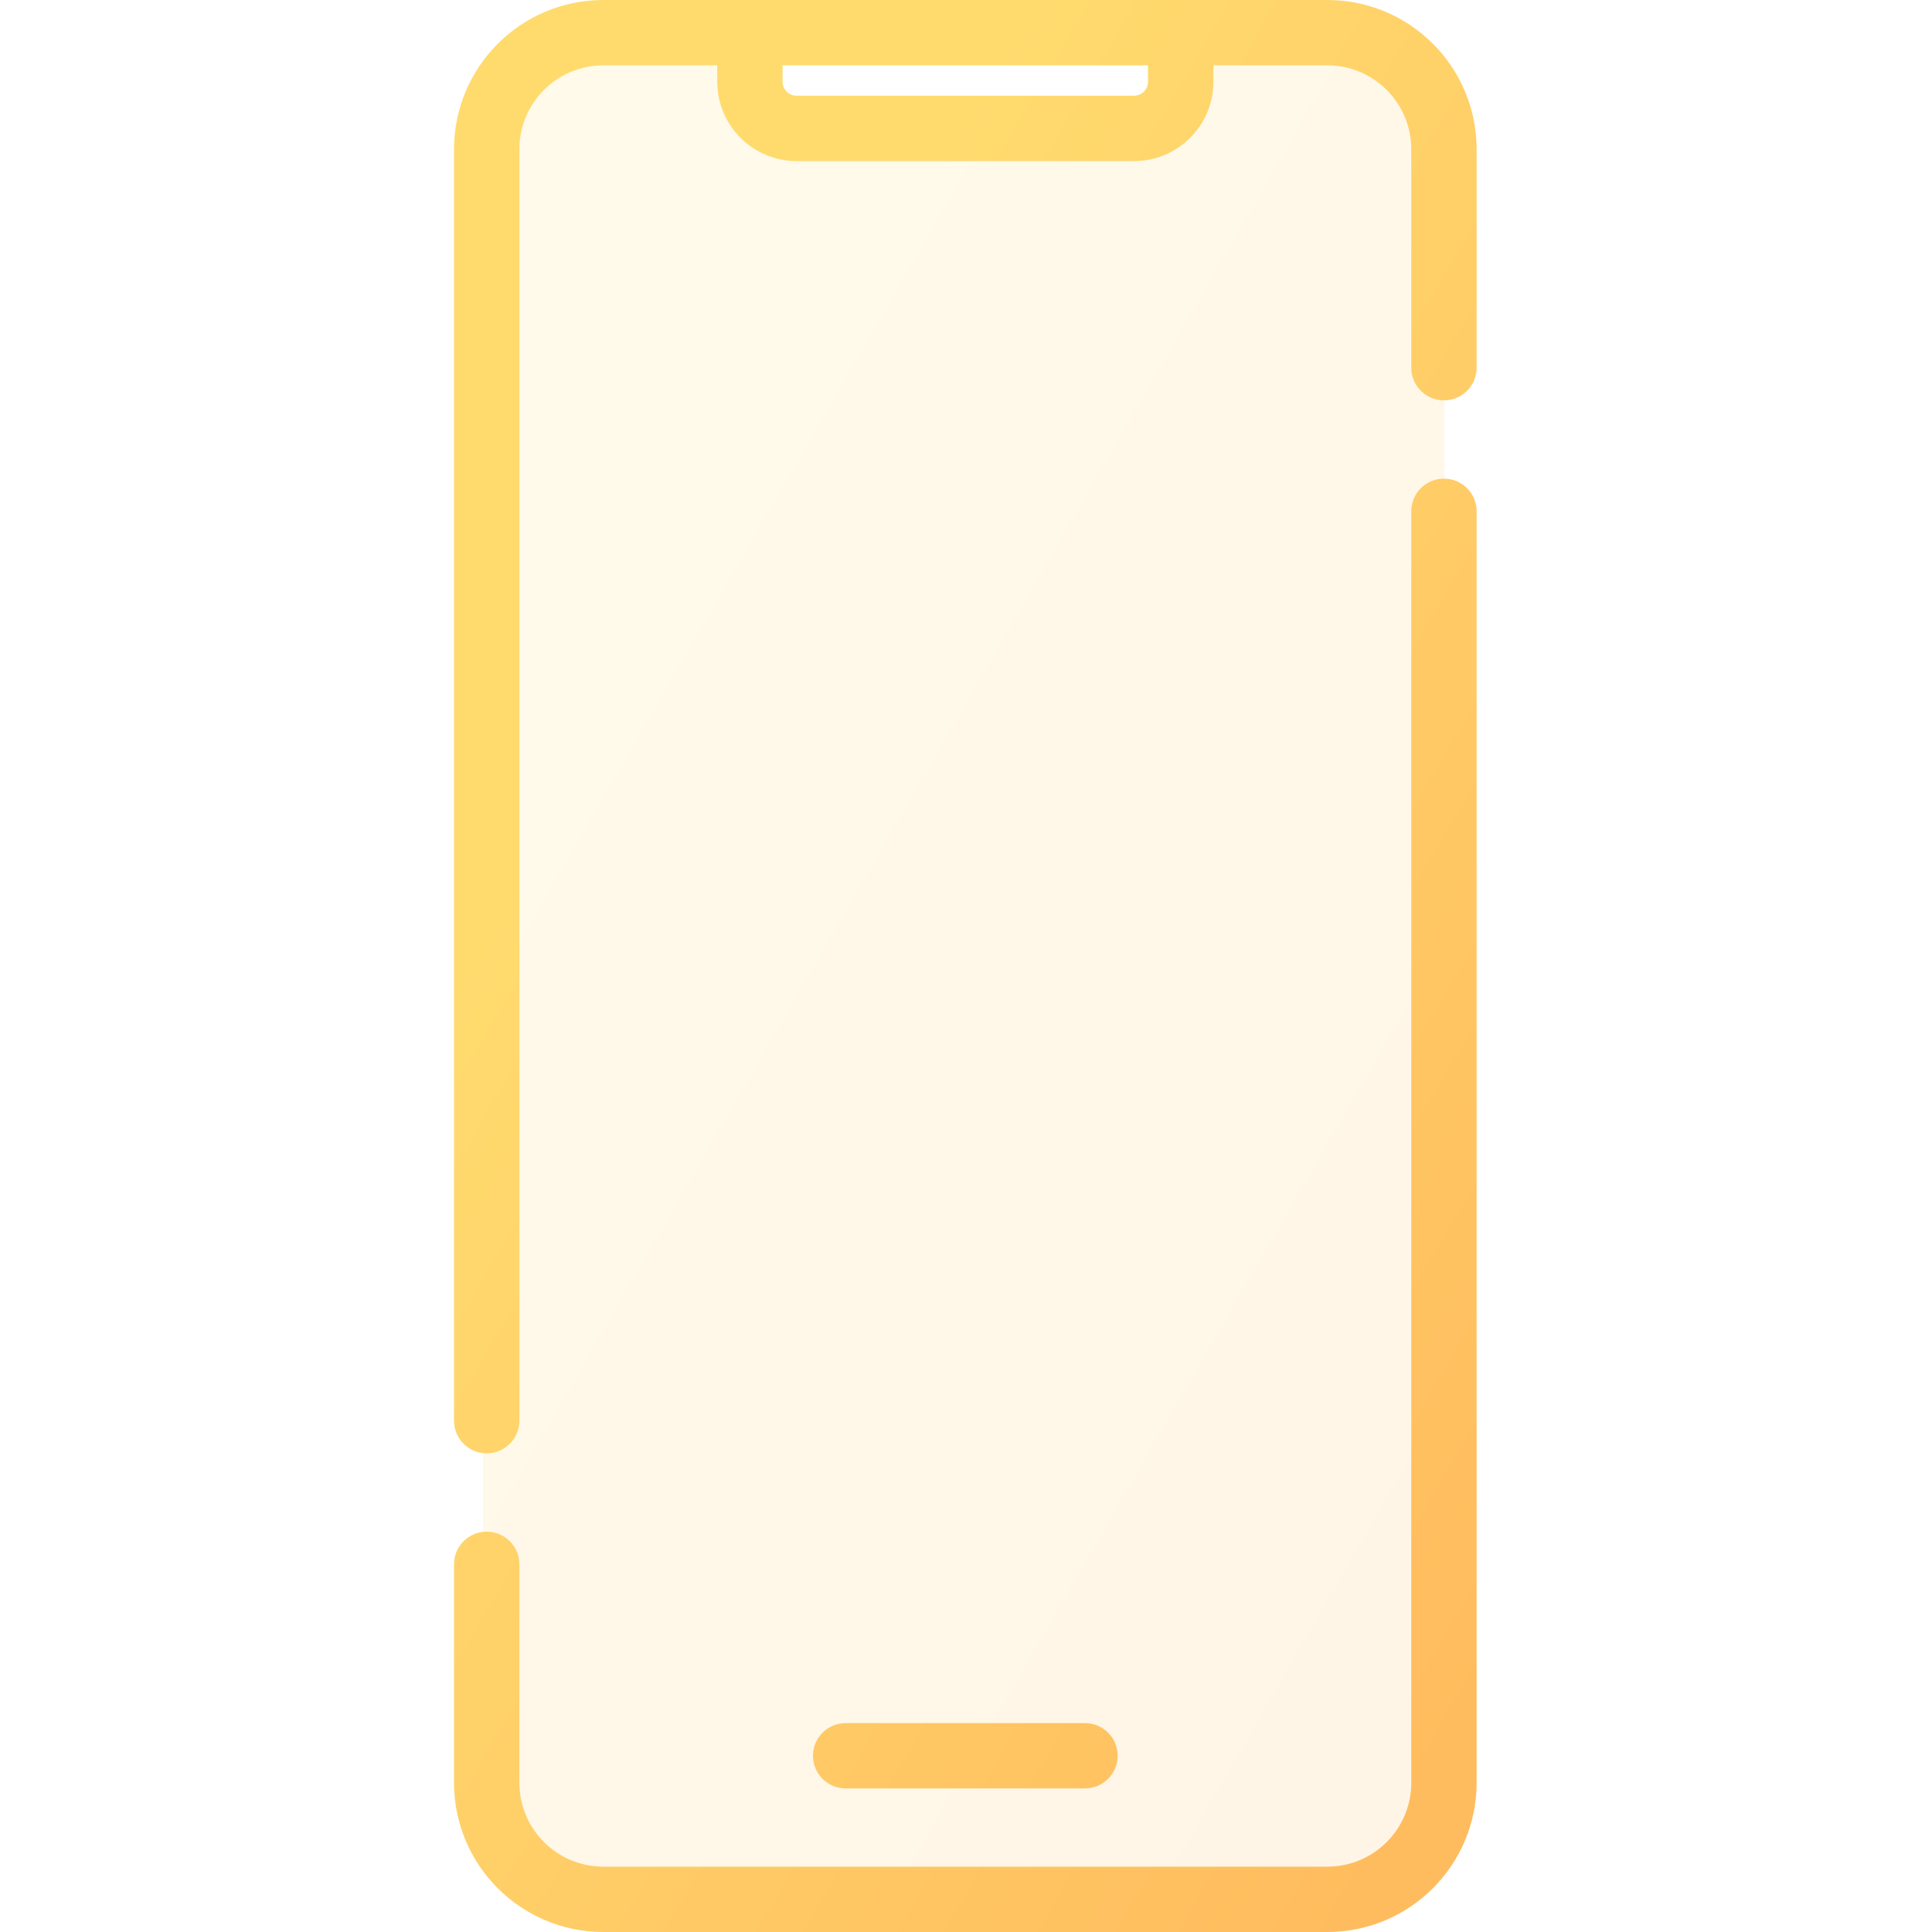
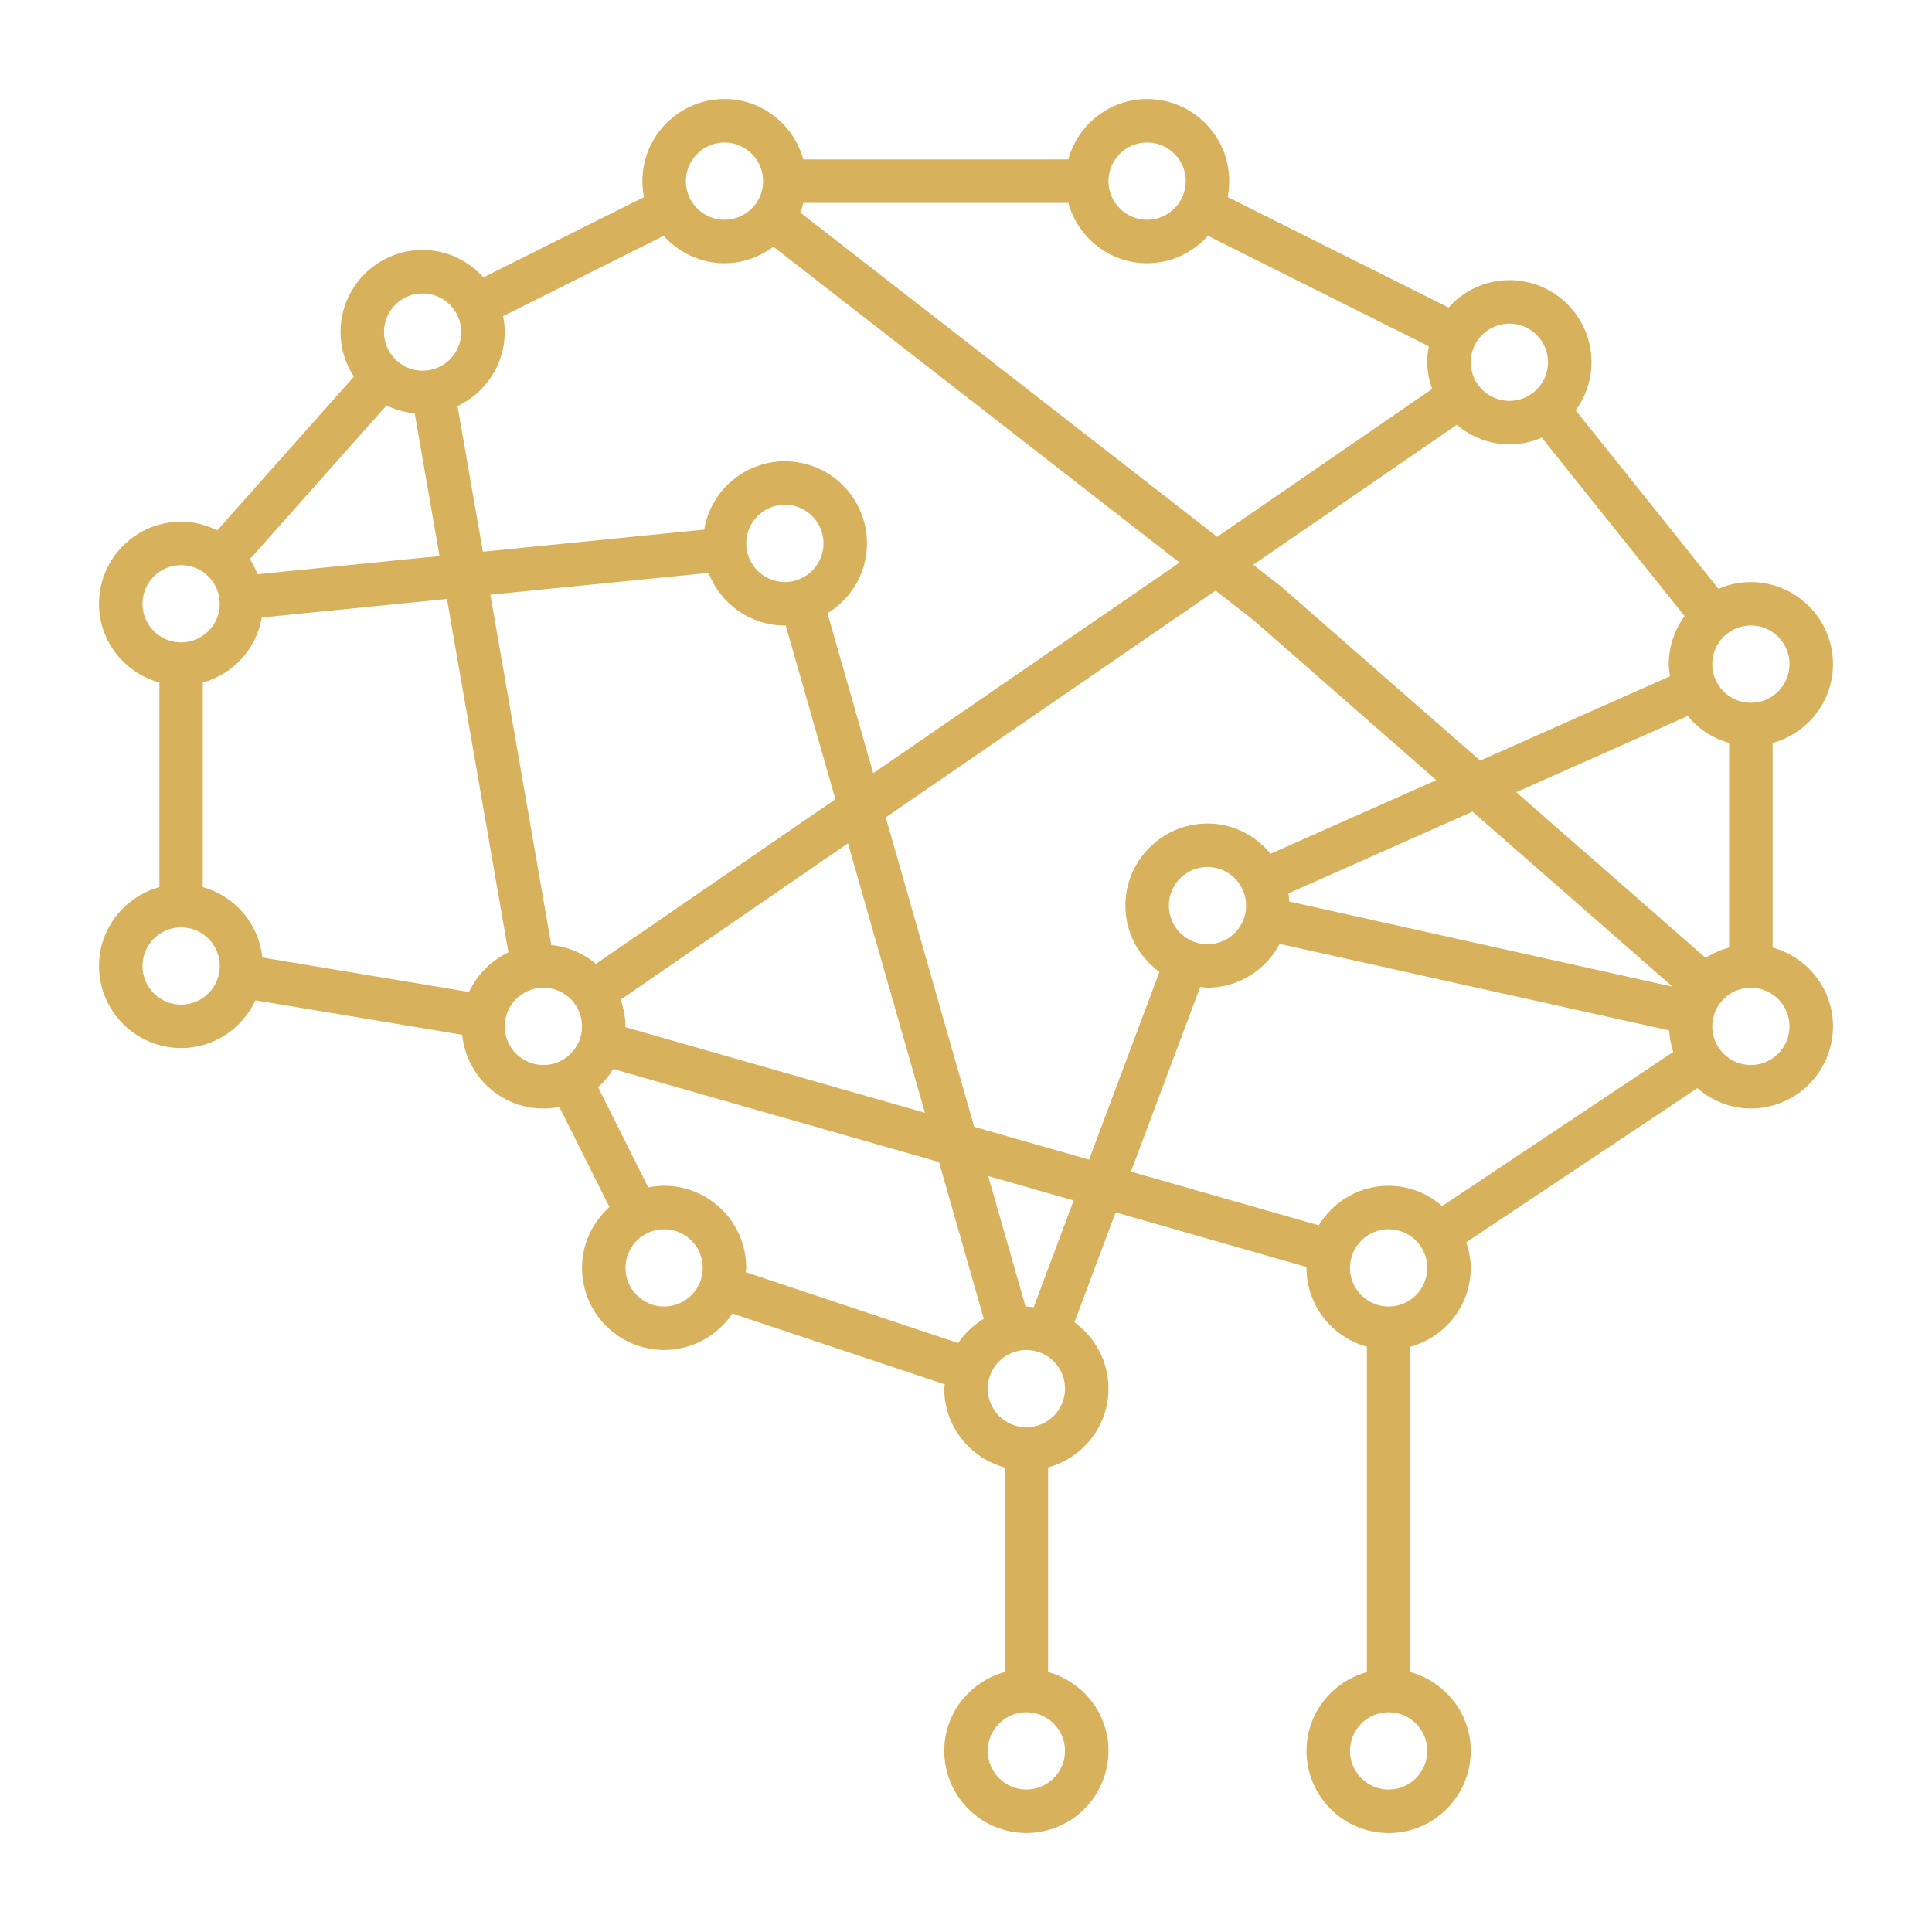
- <svg xmlns="http://www.w3.org/2000/svg" width="40" height="40" viewBox="0 0 22 40" fill="none">
-   <path opacity="0.15" fill-rule="evenodd" clip-rule="evenodd" d="M3 1C1.895 1 1 1.895 1 3V37C1 38.105 1.895 39 3 39H18.9C20.005 39 20.9 38.105 20.9 37V3C20.9 1.895 20.005 1 18.9 1H15.663V2H6.237V1H3Z" fill="url(#paint0_linear)" />
-   <path d="M8.509 35.675C8.135 35.675 7.832 35.977 7.832 36.351C7.832 36.724 8.135 37.027 8.509 37.027V35.675ZM13.463 37.027C13.837 37.027 14.14 36.724 14.14 36.351C14.14 35.977 13.837 35.675 13.463 35.675V37.027ZM0.4 29.414C0.4 29.788 0.703 30.09 1.076 30.09C1.45 30.09 1.753 29.788 1.753 29.414H0.4ZM1.753 32.387C1.753 32.013 1.45 31.711 1.076 31.711C0.703 31.711 0.4 32.013 0.4 32.387H1.753ZM20.219 7.613C20.219 7.987 20.522 8.289 20.895 8.289C21.269 8.289 21.572 7.987 21.572 7.613H20.219ZM21.572 10.586C21.572 10.212 21.269 9.91 20.895 9.91C20.522 9.91 20.219 10.212 20.219 10.586H21.572ZM18.48 38.647H3.492V40H18.48V38.647ZM3.492 1.353H6.527V0H3.492V1.353ZM5.85 1.692H7.203V0.676H5.85V1.692ZM7.493 3.335H14.479V1.982H7.493V3.335ZM6.527 1.353H15.445V0H6.527V1.353ZM15.445 1.353H18.48V0H15.445V1.353ZM16.122 1.692V0.676H14.769V1.692H16.122ZM8.509 37.027H13.463V35.675H8.509V37.027ZM1.753 29.414V3.092H0.4V29.414H1.753ZM1.753 36.908V32.387H0.4V36.908H1.753ZM20.219 3.092V7.613H21.572V3.092H20.219ZM20.219 10.586V36.908H21.572V10.586H20.219ZM14.479 3.335C15.386 3.335 16.122 2.599 16.122 1.692H14.769C14.769 1.852 14.639 1.982 14.479 1.982V3.335ZM3.492 38.647C2.531 38.647 1.753 37.869 1.753 36.908H0.4C0.4 38.616 1.784 40 3.492 40V38.647ZM18.48 40C20.188 40 21.572 38.616 21.572 36.908H20.219C20.219 37.869 19.441 38.647 18.48 38.647V40ZM18.48 1.353C19.441 1.353 20.219 2.131 20.219 3.092H21.572C21.572 1.384 20.188 0 18.48 0V1.353ZM5.85 1.692C5.85 2.599 6.586 3.335 7.493 3.335V1.982C7.333 1.982 7.203 1.852 7.203 1.692H5.85ZM3.492 0C1.784 0 0.4 1.384 0.4 3.092H1.753C1.753 2.131 2.531 1.353 3.492 1.353V0Z" fill="url(#paint1_linear)" />
-   <defs>
-     <linearGradient id="paint0_linear" x1="2.128" y1="1" x2="30.702" y2="17.524" gradientUnits="userSpaceOnUse">
-       <stop offset="0.259" stop-color="#FFDB6E" />
-       <stop offset="1" stop-color="#FFBC5E" />
-     </linearGradient>
-     <linearGradient id="paint1_linear" x1="1.6" y1="8.08974e-07" x2="31.837" y2="17.673" gradientUnits="userSpaceOnUse">
-       <stop offset="0.259" stop-color="#FFDB6E" />
-       <stop offset="1" stop-color="#FFBC5E" />
-     </linearGradient>
-   </defs>
+ <svg xmlns="http://www.w3.org/2000/svg" fill="#d7b15c" version="1.1" id="Layer_1" viewBox="0 0 32 32" xml:space="preserve" width="800px" height="800px">
+   <g id="SVGRepo_bgCarrier" stroke-width="0" />
+   <g id="SVGRepo_tracerCarrier" stroke-linecap="round" stroke-linejoin="round" />
+   <g id="SVGRepo_iconCarrier">
+     <path id="machine--learning--03_1_" d="M29.36,15.695v-3.389c0.575-0.159,1-0.681,1-1.305c0-0.75-0.61-1.36-1.36-1.36 c-0.191,0-0.372,0.04-0.537,0.111l-2.365-2.956C26.261,6.572,26.36,6.298,26.36,6c0-0.75-0.61-1.36-1.36-1.36 c-0.401,0-0.758,0.177-1.007,0.454l-3.659-1.83C20.351,3.179,20.36,3.091,20.36,3c0-0.75-0.61-1.36-1.36-1.36 c-0.625,0-1.147,0.425-1.306,1h-4.389c-0.159-0.575-0.681-1-1.305-1c-0.75,0-1.36,0.61-1.36,1.36c0,0.091,0.01,0.179,0.027,0.264 l-2.66,1.33C7.758,4.318,7.401,4.14,7,4.14c-0.75,0-1.36,0.61-1.36,1.36c0,0.273,0.082,0.526,0.221,0.739L3.598,8.785 C3.417,8.695,3.216,8.64,3,8.64c-0.75,0-1.36,0.61-1.36,1.36c0,0.625,0.425,1.146,1,1.305v3.389c-0.575,0.159-1,0.681-1,1.305 c0,0.75,0.61,1.36,1.36,1.36c0.546,0,1.014-0.325,1.231-0.791l3.424,0.571C7.726,17.824,8.298,18.36,9,18.36 c0.091,0,0.179-0.01,0.264-0.027l0.83,1.659C9.818,20.242,9.64,20.599,9.64,21c0,0.75,0.61,1.36,1.36,1.36 c0.47,0,0.885-0.24,1.13-0.604l3.518,1.173C15.646,22.953,15.64,22.976,15.64,23c0,0.625,0.425,1.147,1,1.306v3.388 c-0.575,0.159-1,0.681-1,1.306c0,0.75,0.61,1.36,1.36,1.36s1.36-0.61,1.36-1.36c0-0.624-0.425-1.147-1-1.306v-3.389 c0.575-0.159,1-0.681,1-1.306c0-0.452-0.224-0.85-0.564-1.098l0.682-1.82l3.163,0.904c0,0.005-0.001,0.01-0.001,0.015 c0,0.624,0.425,1.147,1,1.306v5.389c-0.575,0.159-1,0.681-1,1.306c0,0.75,0.61,1.36,1.36,1.36s1.36-0.61,1.36-1.36 c0-0.624-0.425-1.147-1-1.306v-5.389c0.575-0.159,1-0.681,1-1.306c0-0.149-0.03-0.29-0.074-0.424l3.828-2.553 C28.353,18.231,28.66,18.36,29,18.36c0.75,0,1.36-0.61,1.36-1.36C30.36,16.376,29.935,15.854,29.36,15.695z M21.354,14.932 c-0.002-0.045-0.007-0.09-0.014-0.134l3.049-1.355l3.313,2.899L21.354,14.932z M20,15.64c-0.353,0-0.64-0.287-0.64-0.64 s0.287-0.64,0.64-0.64s0.64,0.287,0.64,0.64S20.353,15.64,20,15.64z M20,13.64c-0.75,0-1.36,0.61-1.36,1.36 c0,0.452,0.224,0.85,0.564,1.097l-1.166,3.11l-1.902-0.543l-1.465-5.126l5.463-3.756l0.628,0.489l3.028,2.65l-2.745,1.22 C20.796,13.838,20.423,13.64,20,13.64z M9.131,15.653L8.122,9.85l3.612-0.361V9.485C11.93,9.995,12.421,10.36,13,10.36 c0.005,0,0.009-0.001,0.014-0.001l0.823,2.879l-3.966,2.726C9.666,15.792,9.412,15.681,9.131,15.653z M13,9.64 c-0.353,0-0.64-0.287-0.64-0.64S12.647,8.36,13,8.36S13.64,8.647,13.64,9S13.353,9.64,13,9.64z M10.28,16.557l3.765-2.589 l1.275,4.463l-4.962-1.418c0-0.005,0.001-0.009,0.001-0.014C10.36,16.844,10.328,16.697,10.28,16.557z M24.129,7.036 C24.366,7.235,24.667,7.36,25,7.36c0.191,0,0.372-0.04,0.537-0.111l2.365,2.955C27.739,10.428,27.64,10.702,27.64,11 c0,0.069,0.01,0.135,0.02,0.201l-3.144,1.397l-3.295-2.883l-0.464-0.361L24.129,7.036z M28.251,15.866l-3.138-2.745l2.841-1.262 c0.176,0.213,0.412,0.371,0.686,0.446v3.389C28.501,15.733,28.369,15.789,28.251,15.866z M29.64,11c0,0.353-0.287,0.64-0.64,0.64 s-0.64-0.287-0.64-0.64s0.287-0.64,0.64-0.64S29.64,10.647,29.64,11z M25,5.36c0.353,0,0.64,0.287,0.64,0.64S25.353,6.64,25,6.64 S24.36,6.353,24.36,6S24.647,5.36,25,5.36z M19,2.36c0.353,0,0.64,0.287,0.64,0.64S19.353,3.64,19,3.64S18.36,3.353,18.36,3 S18.647,2.36,19,2.36z M19,4.36c0.401,0,0.758-0.177,1.007-0.454l3.659,1.83C23.649,5.821,23.64,5.909,23.64,6 c0,0.156,0.032,0.303,0.08,0.443l-3.56,2.448l-6.904-5.37c0.021-0.051,0.035-0.106,0.05-0.161h4.389 C17.853,3.935,18.375,4.36,19,4.36z M12,2.36c0.353,0,0.64,0.287,0.64,0.64S12.353,3.64,12,3.64S11.36,3.353,11.36,3 S11.647,2.36,12,2.36z M10.993,3.906C11.242,4.182,11.599,4.36,12,4.36c0.304,0,0.583-0.104,0.81-0.274l6.728,5.232l-5.075,3.489 l-0.757-2.65C14.096,9.918,14.36,9.491,14.36,9c0-0.75-0.61-1.36-1.36-1.36c-0.673,0-1.229,0.492-1.337,1.135V8.772L7.998,9.138 l-0.42-2.412C8.039,6.508,8.36,6.042,8.36,5.5c0-0.091-0.01-0.179-0.027-0.264L10.993,3.906z M4.265,9.511 C4.231,9.423,4.19,9.339,4.139,9.261l2.263-2.546c0.143,0.071,0.3,0.115,0.467,0.132L7.28,9.21L4.265,9.511z M7,4.86 c0.353,0,0.64,0.287,0.64,0.64S7.353,6.14,7,6.14S6.36,5.853,6.36,5.5S6.647,4.86,7,4.86z M2.36,10c0-0.353,0.287-0.64,0.64-0.64 S3.64,9.647,3.64,10S3.353,10.64,3,10.64S2.36,10.353,2.36,10z M3,16.64c-0.353,0-0.64-0.287-0.64-0.64S2.647,15.36,3,15.36 S3.64,15.647,3.64,16C3.64,16.353,3.353,16.64,3,16.64z M7.769,16.43l-3.424-0.571c-0.059-0.561-0.455-1.018-0.986-1.165v-3.389 c0.503-0.139,0.888-0.556,0.977-1.077l3.067-0.307l1.018,5.853C8.135,15.91,7.904,16.142,7.769,16.43z M8.36,17 c0-0.353,0.287-0.64,0.64-0.64S9.64,16.647,9.64,17S9.353,17.64,9,17.64S8.36,17.353,8.36,17z M11,21.64 c-0.353,0-0.64-0.287-0.64-0.64s0.287-0.64,0.64-0.64s0.64,0.287,0.64,0.64S11.353,21.64,11,21.64z M12.353,21.071 c0.001-0.024,0.007-0.047,0.007-0.071c0-0.75-0.61-1.36-1.36-1.36c-0.091,0-0.179,0.01-0.264,0.027l-0.83-1.659 c0.098-0.088,0.182-0.189,0.251-0.302l5.396,1.541l0.742,2.596c-0.168,0.103-0.315,0.238-0.425,0.402L12.353,21.071z M17.64,29 c0,0.353-0.287,0.64-0.64,0.64c-0.353,0-0.64-0.287-0.64-0.64s0.287-0.64,0.64-0.64C17.353,28.36,17.64,28.647,17.64,29z M17,23.64 c-0.353,0-0.64-0.287-0.64-0.64s0.287-0.64,0.64-0.64c0.353,0,0.64,0.287,0.64,0.64S17.353,23.64,17,23.64z M17.121,21.652 C17.08,21.648,17.041,21.64,17,21.64c-0.005,0-0.009,0.001-0.014,0.001l-0.618-2.162l1.416,0.404L17.121,21.652z M18.732,19.406 l1.147-3.059c0.041,0.004,0.08,0.012,0.121,0.012c0.519,0,0.967-0.296,1.196-0.725l6.451,1.433c0.006,0.124,0.03,0.243,0.068,0.356 l-3.828,2.553C23.647,19.769,23.34,19.64,23,19.64c-0.491,0-0.918,0.264-1.158,0.655L18.732,19.406z M23.64,29 c0,0.353-0.287,0.64-0.64,0.64s-0.64-0.287-0.64-0.64s0.287-0.64,0.64-0.64S23.64,28.647,23.64,29z M23,21.64 c-0.353,0-0.64-0.287-0.64-0.64s0.287-0.64,0.64-0.64s0.64,0.287,0.64,0.64S23.353,21.64,23,21.64z M29,17.64 c-0.353,0-0.64-0.287-0.64-0.64c0-0.353,0.287-0.64,0.64-0.64s0.64,0.287,0.64,0.64C29.64,17.353,29.353,17.64,29,17.64z" />
+     <rect id="_Transparent_Rectangle" style="fill:none;" width="32" height="32" />
+   </g>
</svg>
